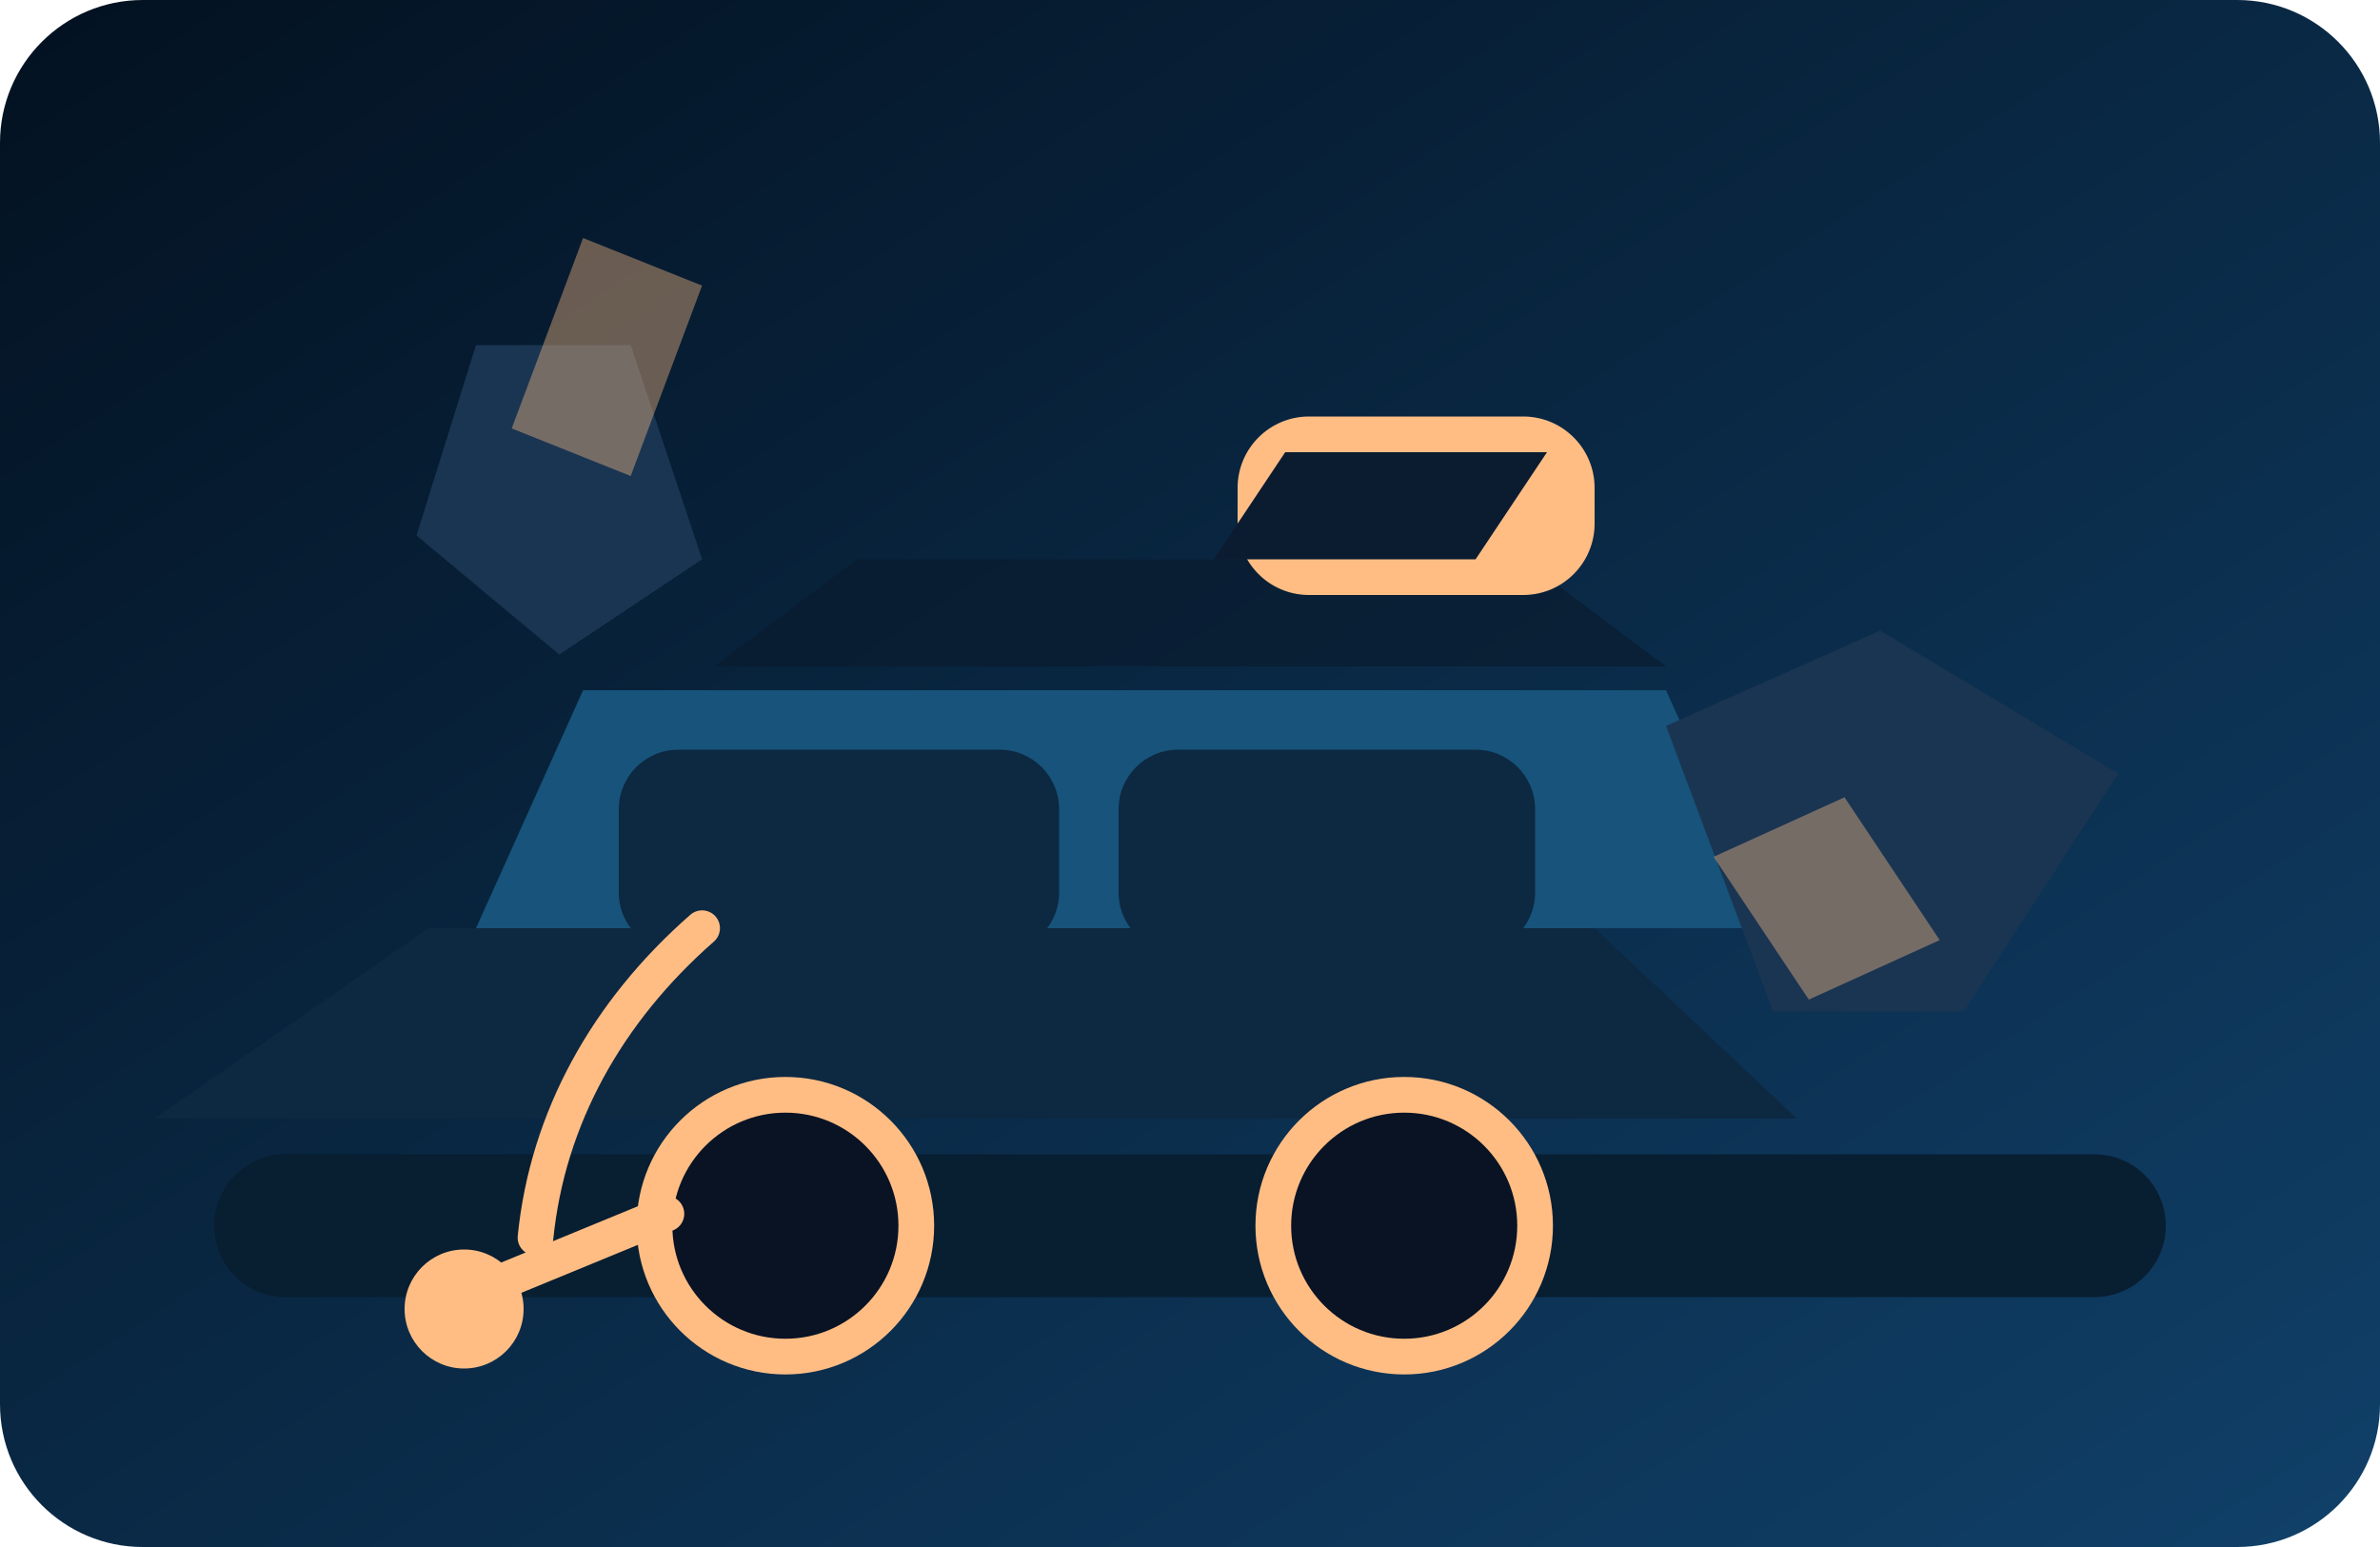
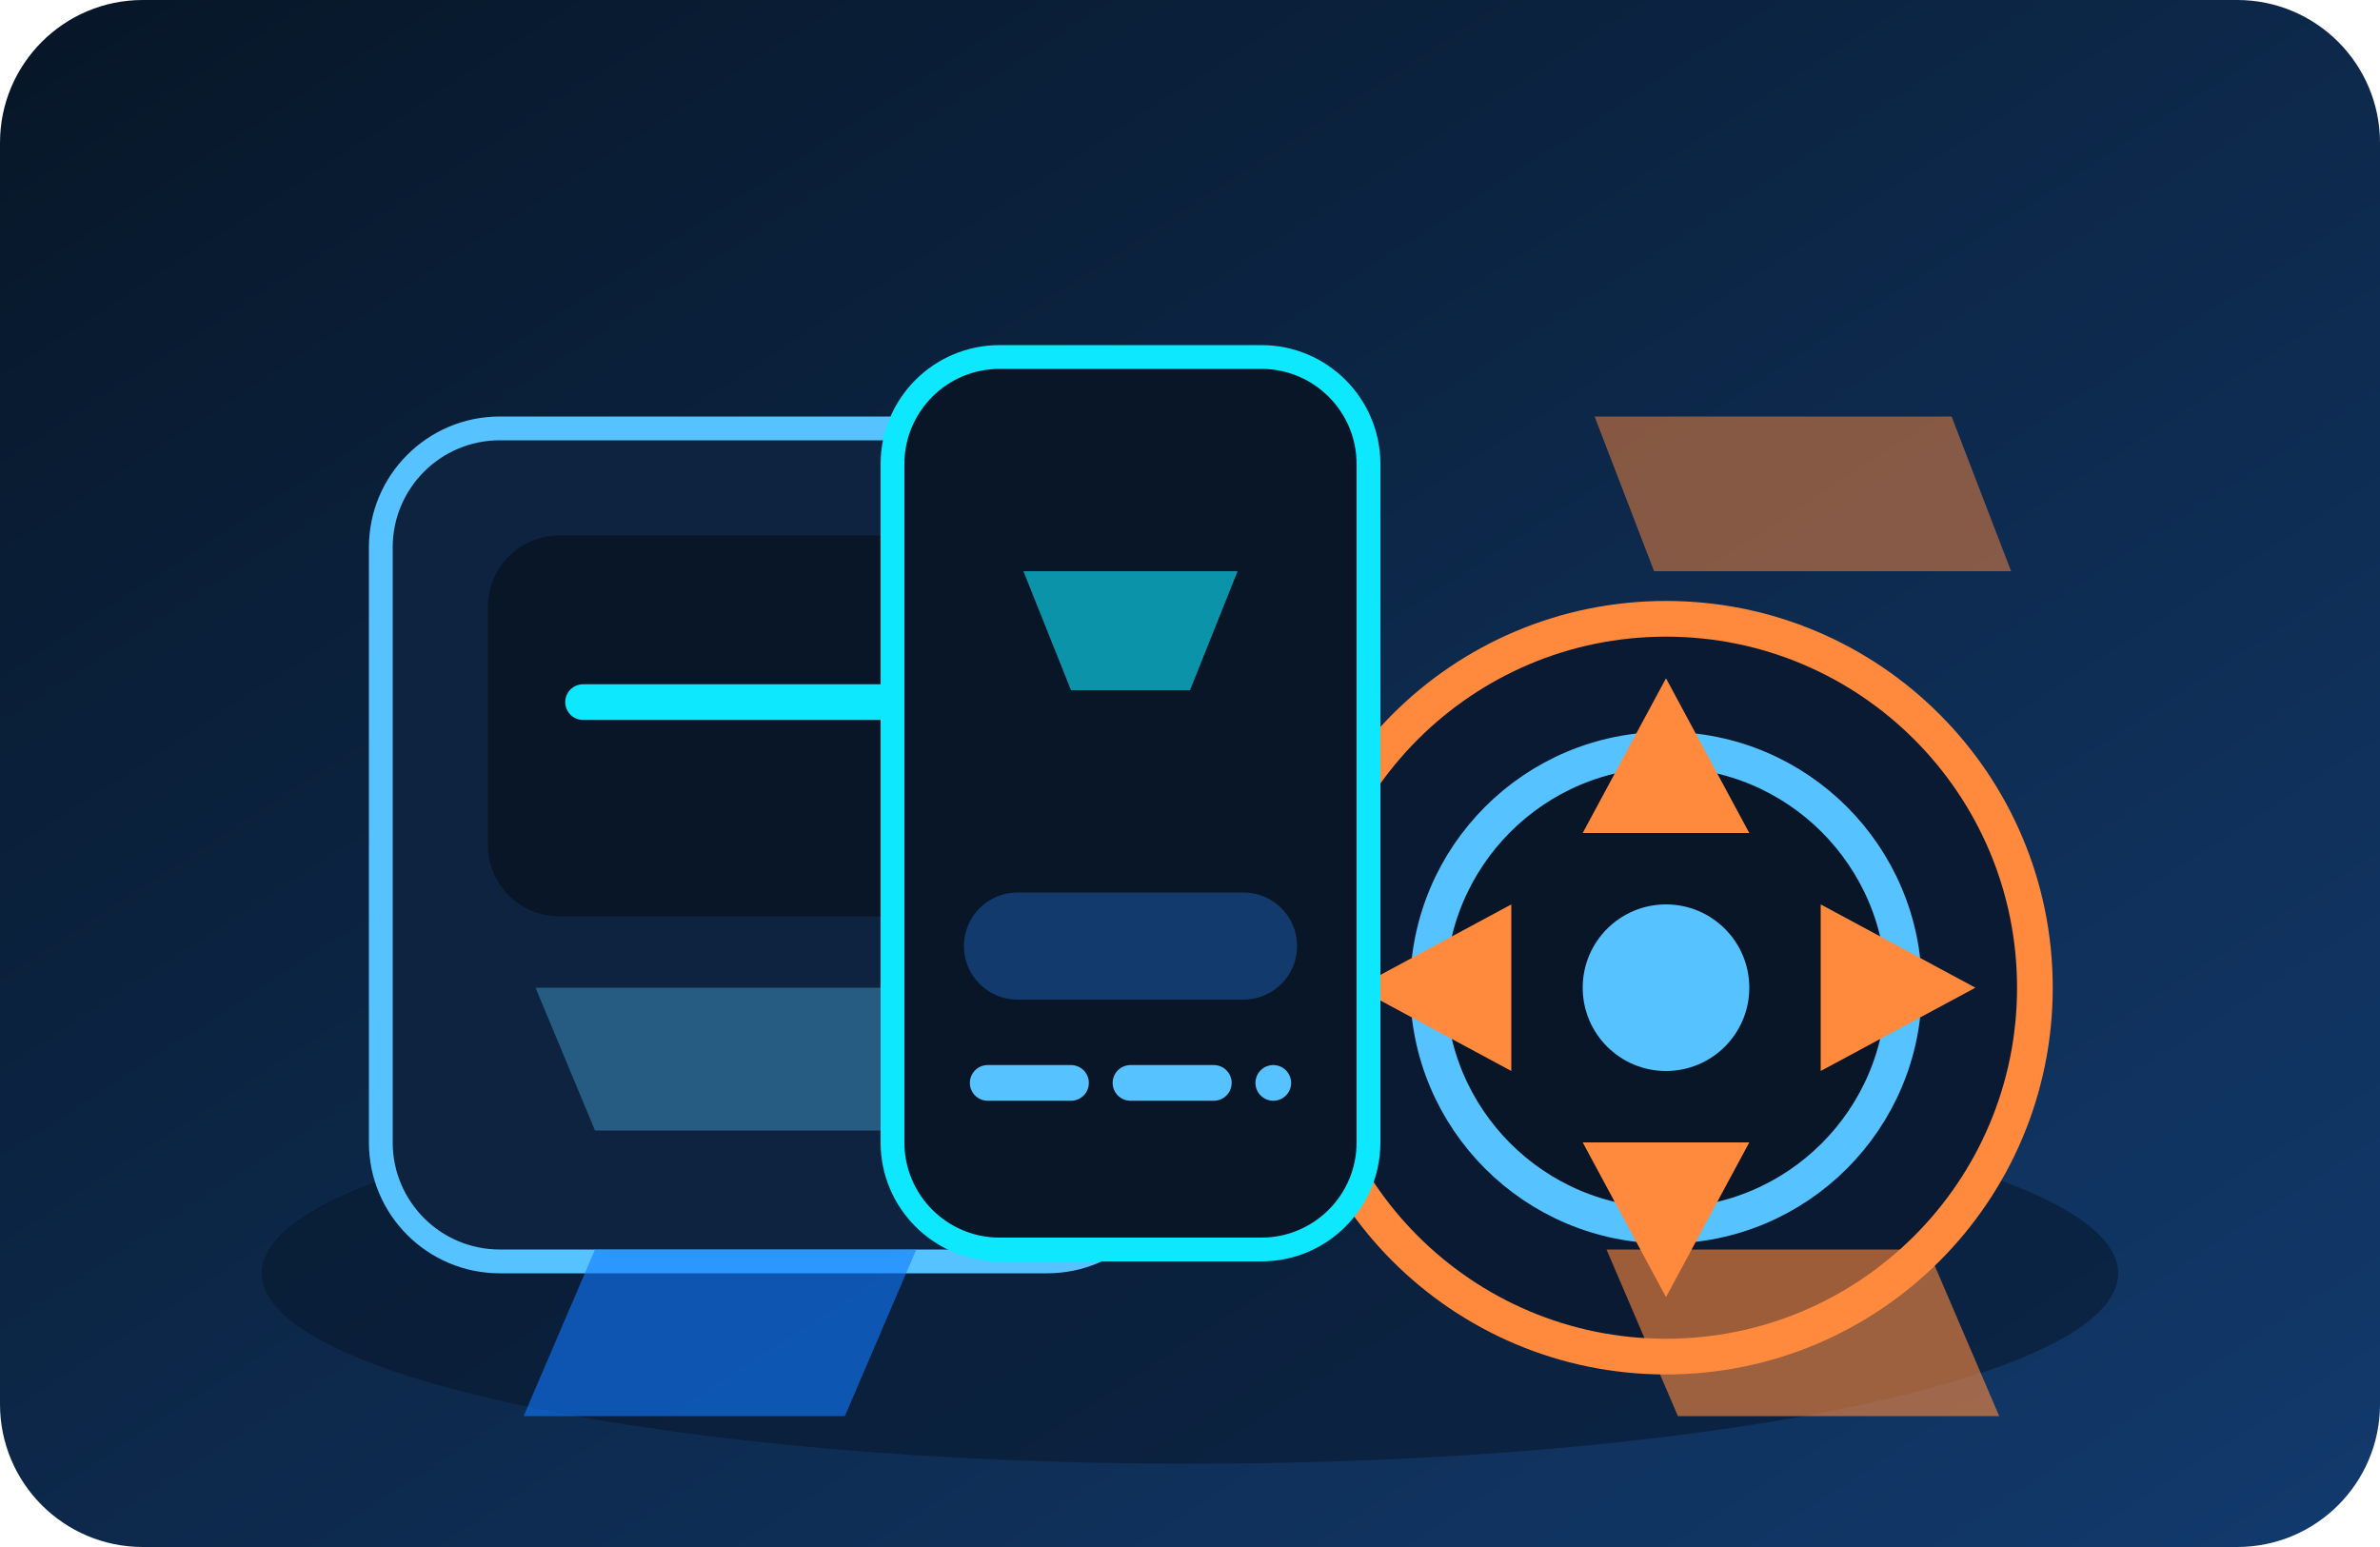
- <svg xmlns="http://www.w3.org/2000/svg" viewBox="0 0 400 260" role="img" aria-labelledby="title">
+ <svg xmlns="http://www.w3.org/2000/svg" viewBox="0 0 400 260" role="img" aria-labelledby="title desc">
  <defs>
-     <linearGradient id="bg8" x1="0%" y1="0%" x2="100%" y2="100%">
-       <stop offset="0%" stop-color="#031120" />
-       <stop offset="100%" stop-color="#104069" />
+     <linearGradient id="bg" x1="0%" y1="0%" x2="100%" y2="100%">
+       <stop offset="0%" stop-color="#071627" />
+       <stop offset="100%" stop-color="#123a6d" />
    </linearGradient>
  </defs>
-   <rect width="400" height="260" rx="24" fill="url(#bg8)" />
-   <rect x="36" y="194" width="328" height="24" rx="12" fill="#081e31" />
-   <path d="M72 156h196l34 32h-276z" fill="#0d2841" />
-   <path d="M98 116h182l18 40H80z" fill="#17537a" />
-   <rect x="104" y="126" width="74" height="34" rx="10" fill="#0d2841" />
-   <rect x="188" y="126" width="70" height="34" rx="10" fill="#0d2841" />
-   <path d="M280 122l36-16 40 24-26 40h-32z" fill="#1a3552" />
-   <path d="M288 144l22-10 16 24-22 10z" fill="#ffbd84" opacity="0.4" />
-   <circle cx="132" cy="206" r="22" fill="#091324" stroke="#ffbd84" stroke-width="6" />
-   <circle cx="236" cy="206" r="22" fill="#091324" stroke="#ffbd84" stroke-width="6" />
-   <path d="M94 110L70 90l10-32h26l12 36z" fill="#1a3552" />
-   <path d="M86 72l12-32 20 8-12 32z" fill="#ffbd84" opacity="0.4" />
-   <path d="M144 94h112l24 18h-160z" fill="#091a2d" opacity="0.65" />
-   <rect x="208" y="70" width="60" height="30" rx="12" fill="#ffbd84" />
-   <path d="M216 76h44l-12 18h-44z" fill="#0b1c30" />
-   <path d="M118 156c-16 14-26 32-28 52" fill="none" stroke="#ffbd84" stroke-width="6" stroke-linecap="round" />
-   <path d="M112 204l-34 14" stroke="#ffbd84" stroke-width="6" stroke-linecap="round" />
-   <circle cx="78" cy="220" r="10" fill="#ffbd84" />
+   <rect width="400" height="260" rx="24" fill="url(#bg)" />
+   <ellipse cx="200" cy="214" rx="156" ry="32" fill="#081529" opacity="0.55" />
+   <g transform="translate(64 72)">
+     <rect x="0" y="0" width="132" height="140" rx="20" fill="#0d233f" stroke="#56c2ff" stroke-width="4" />
+     <rect x="18" y="18" width="96" height="64" rx="12" fill="#081627" />
+     <path d="M34 46h64" stroke="#0de8ff" stroke-width="6" stroke-linecap="round" />
+     <path d="M26 94h84l-10 24H36z" fill="#56c2ff" opacity="0.35" />
+   </g>
+   <g transform="translate(210 68)">
+     <circle cx="70" cy="98" r="62" fill="#0a1a33" stroke="#ff8a3d" stroke-width="6" />
+     <circle cx="70" cy="98" r="40" fill="#081627" stroke="#56c2ff" stroke-width="6" />
+     <path d="M70 46l14 26h-28z" fill="#ff8a3d" />
+     <path d="M70 150l-14-26h28z" fill="#ff8a3d" />
+     <path d="M18 98l26-14v28z" fill="#ff8a3d" />
+     <path d="M122 98l-26 14v-28z" fill="#ff8a3d" />
+     <circle cx="70" cy="98" r="14" fill="#56c2ff" />
+   </g>
+   <g transform="translate(150 60)">
+     <rect x="0" y="0" width="80" height="150" rx="18" fill="#081627" stroke="#0de8ff" stroke-width="4" />
+     <rect x="12" y="90" width="56" height="18" rx="9" fill="#123a6d" />
+     <path d="M22 36h36l-8 20H30z" fill="#0de8ff" opacity="0.6" />
+     <path d="M16 122h48" stroke="#56c2ff" stroke-width="6" stroke-linecap="round" stroke-dasharray="14 10" />
+   </g>
+   <path d="M268 70h60l10 26h-60z" fill="#ff8a3d" opacity="0.5" />
+   <path d="M100 210h54l-12 28H88z" fill="#0f79ff" opacity="0.6" />
+   <path d="M270 210h54l12 28h-54z" fill="#ff8a3d" opacity="0.6" />
</svg>
